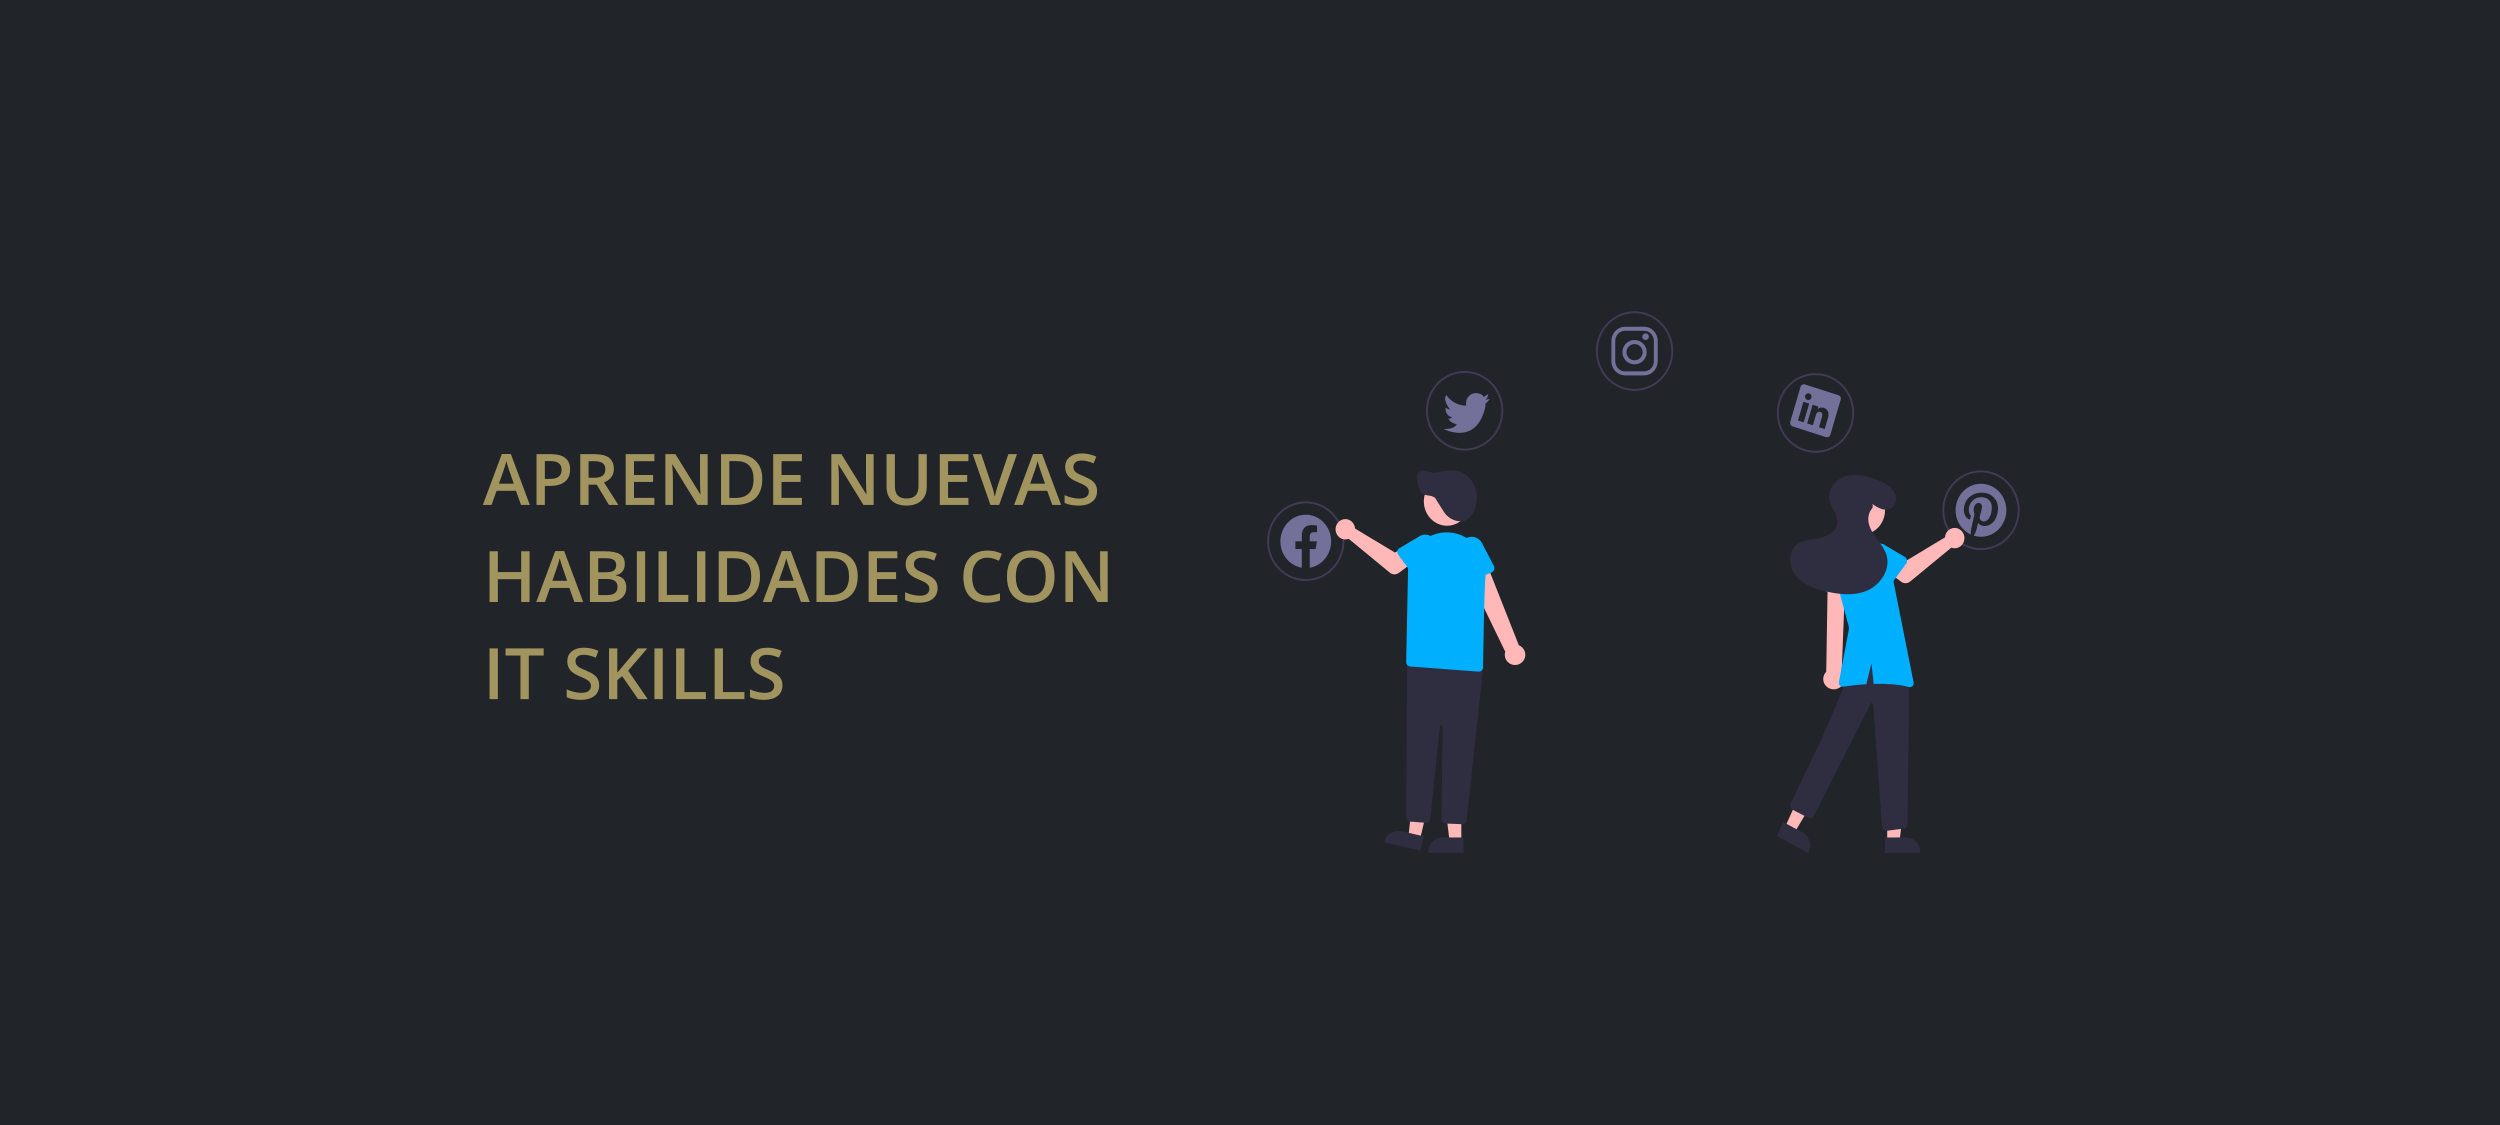
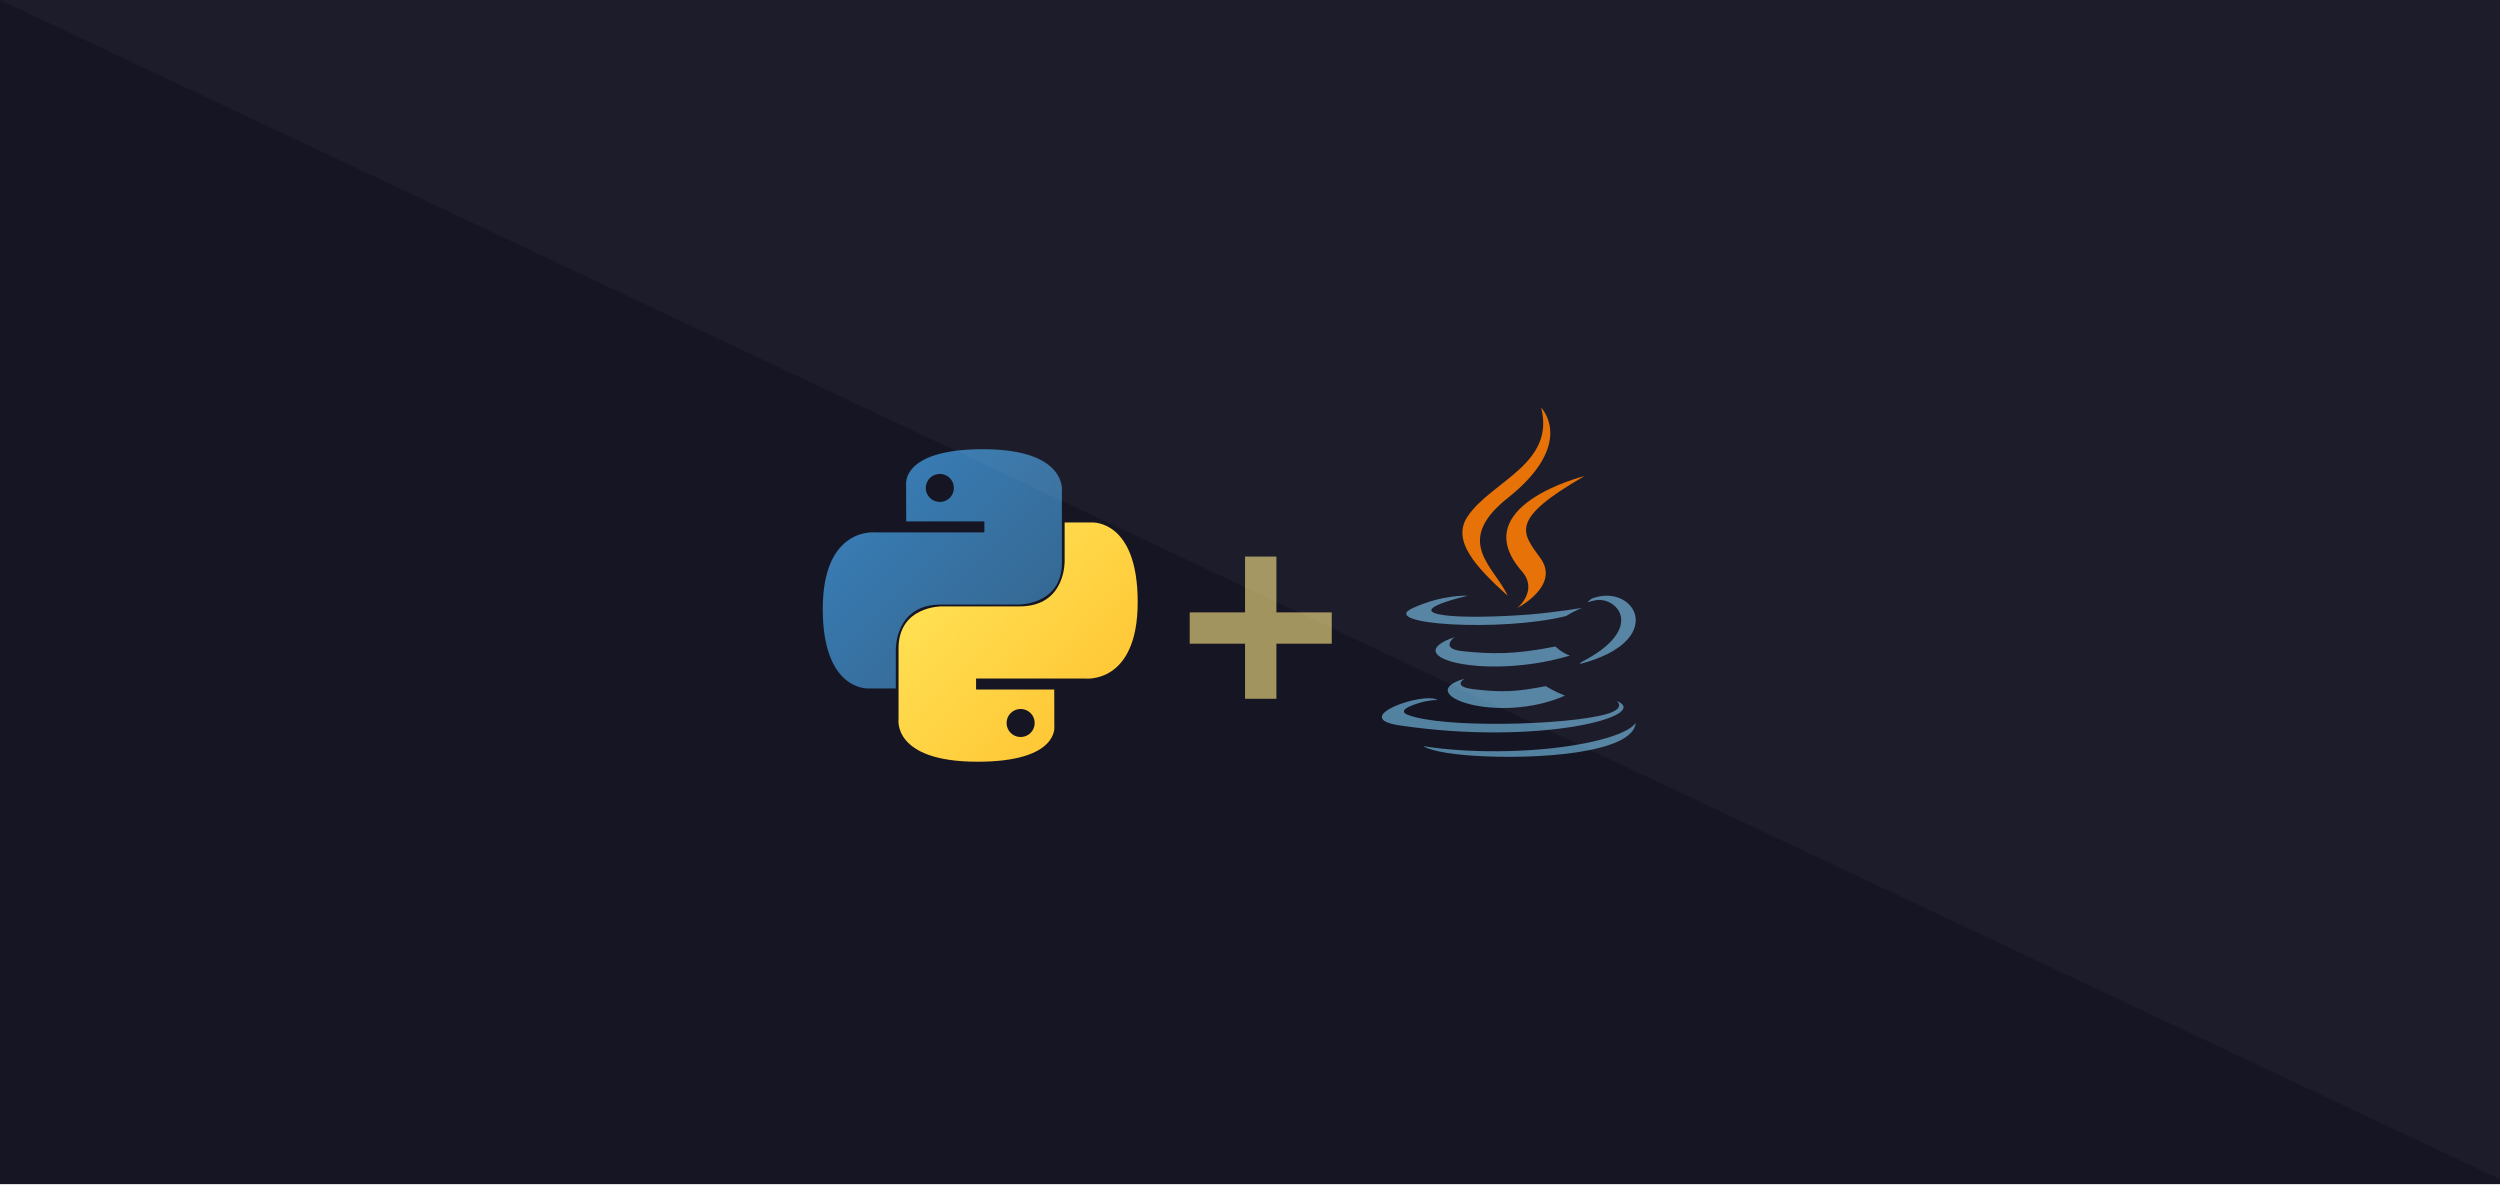
- <svg xmlns="http://www.w3.org/2000/svg" xmlns:xlink="http://www.w3.org/1999/xlink" width="1020px" height="459px" viewBox="0 0 1020 459" version="1.1">
+ <svg xmlns="http://www.w3.org/2000/svg" xmlns:xlink="http://www.w3.org/1999/xlink" width="1024px" height="485px" viewBox="0 0 1024 485" version="1.1">
  <defs>
-     <filter color-interpolation-filters="auto" id="filter-1">
-       <feColorMatrix in="SourceGraphic" type="matrix" values="0 0 0 0 0.128 0 0 0 0 0.141 0 0 0 0 0.161 0 0 0 1 0" />
-     </filter>
-     <rect id="path-2" x="0" y="0" width="1026" height="459" />
-     <filter color-interpolation-filters="auto" id="filter-4">
-       <feColorMatrix in="SourceGraphic" type="matrix" values="0 0 0 0 0.784 0 0 0 0 0.741 0 0 0 0 0.557 0 0 0 1 0" />
-     </filter>
-     <filter color-interpolation-filters="auto" id="filter-5">
-       <feColorMatrix in="SourceGraphic" type="matrix" values="0 0 0 0 0.784 0 0 0 0 0.741 0 0 0 0 0.557 0 0 0 1 0" />
-     </filter>
+     <rect id="path-1" x="0" y="0" width="1024" height="485" />
+     <linearGradient x1="12.794%" y1="12.039%" x2="79.771%" y2="78.201%" id="linearGradient-3">
+       <stop stop-color="#387EB8" offset="0%" />
+       <stop stop-color="#366994" offset="100%" />
+     </linearGradient>
+     <linearGradient x1="18.99%" y1="20.579%" x2="90.923%" y2="88.429%" id="linearGradient-4">
+       <stop stop-color="#FFE052" offset="0%" />
+       <stop stop-color="#FFC331" offset="100%" />
+     </linearGradient>
  </defs>
-   <g id="slide1" stroke="none" stroke-width="1" fill="none" fill-rule="evenodd">
-     <g id="Group-13-Copy" transform="translate(-6, -0)">
-       <g filter="url(#filter-1)" id="Group-7">
-         <g>
-           <g id="Rectangle-Copy-14">
-             <mask id="mask-3" fill="white">
-               <use xlink:href="#path-2" />
-             </mask>
-             <use id="Mask" fill="#FFFFFF" xlink:href="#path-2" />
-           </g>
-           <g filter="url(#filter-4)" id="next">
-             <g transform="translate(973, 196.1275)">
-               <path d="M18.599,17.469 L2.327,0.418 C1.794,-0.14 0.931,-0.139 0.399,0.421 C-0.133,0.981 -0.132,1.889 0.401,2.447 L15.705,18.483 L0.401,34.519 C-0.132,35.078 -0.134,35.985 0.398,36.545 C0.665,36.826 1.014,36.966 1.364,36.966 C1.712,36.966 2.061,36.827 2.327,36.548 L18.599,19.498 C18.856,19.229 19,18.864 19,18.483 C19,18.103 18.855,17.738 18.599,17.469 Z" id="Path" fill="#000000" fill-rule="nonzero" />
-             </g>
-           </g>
-           <g filter="url(#filter-5)" id="next-copy">
-             <g transform="translate(42.5, 222.8255) scale(-1, 1) translate(-42.5, -222.8255) translate(33, 204.3423)">
-               <path d="M18.599,17.469 L2.327,0.418 C1.794,-0.14 0.931,-0.139 0.399,0.421 C-0.133,0.981 -0.132,1.889 0.401,2.447 L15.705,18.483 L0.401,34.519 C-0.132,35.078 -0.134,35.985 0.398,36.545 C0.665,36.826 1.014,36.966 1.364,36.966 C1.712,36.966 2.061,36.827 2.327,36.548 L18.599,19.498 C18.856,19.229 19,18.864 19,18.483 C19,18.103 18.855,17.738 18.599,17.469 Z" id="Path" fill="#000000" fill-rule="nonzero" />
-             </g>
-           </g>
-         </g>
-       </g>
-       <g id="undraw_Social_media_re_w12q-Copy" transform="translate(523, 127)">
-         <path d="M15.755,110.049 C7.054,110.049 0,102.78 0,93.812 C0,84.845 7.054,77.576 15.755,77.576 C24.456,77.576 31.51,84.845 31.51,93.812 C31.5,102.775 24.452,110.039 15.755,110.049 L15.755,110.049 Z M15.755,78.349 C7.468,78.349 0.75,85.272 0.75,93.812 C0.75,102.353 7.468,109.276 15.755,109.276 C24.042,109.276 30.76,102.353 30.76,93.812 C30.751,85.276 24.038,78.358 15.755,78.349 Z" id="Shape" fill="#3F3D56" fill-rule="nonzero" />
-         <path d="M80.576,56.829 C74.204,56.829 68.459,52.873 66.021,46.806 C63.582,40.738 64.93,33.755 69.436,29.111 C73.942,24.468 80.718,23.078 86.606,25.592 C92.493,28.105 96.331,34.025 96.331,40.592 C96.322,49.555 89.274,56.818 80.576,56.829 Z M80.576,25.129 C72.29,25.129 65.572,32.052 65.572,40.592 C65.572,49.132 72.29,56.055 80.576,56.055 C88.863,56.055 95.581,49.132 95.581,40.592 C95.572,32.056 88.859,25.138 80.576,25.129 L80.576,25.129 Z" id="Shape" fill="#3F3D56" fill-rule="nonzero" />
-         <path d="M149.899,32.473 C143.527,32.473 137.782,28.518 135.343,22.45 C132.905,16.383 134.253,9.4 138.759,4.756 C143.265,0.112 150.041,-1.277 155.928,1.236 C161.815,3.75 165.654,9.67 165.654,16.237 C165.644,25.2 158.596,32.463 149.899,32.473 Z M149.899,0.774 C141.612,0.774 134.894,7.697 134.894,16.237 C134.894,24.777 141.612,31.7 149.899,31.7 C158.186,31.7 164.904,24.777 164.904,16.237 C164.894,7.701 158.182,0.783 149.899,0.774 L149.899,0.774 Z" id="Shape" fill="#3F3D56" fill-rule="nonzero" />
-         <path d="M223.723,57.731 C215.022,57.731 207.968,50.461 207.968,41.494 C207.968,32.527 215.022,25.257 223.723,25.257 C232.424,25.257 239.478,32.527 239.478,41.494 C239.468,50.457 232.42,57.72 223.723,57.731 L223.723,57.731 Z M223.723,26.03 C215.436,26.03 208.718,32.954 208.718,41.494 C208.718,50.034 215.436,56.957 223.723,56.957 C232.01,56.957 238.728,50.034 238.728,41.494 C238.718,32.958 232.006,26.04 223.723,26.03 L223.723,26.03 Z" id="Shape" fill="#3F3D56" fill-rule="nonzero" />
-         <path d="M291.245,97.42 C282.544,97.42 275.49,90.151 275.49,81.184 C275.49,72.216 282.544,64.947 291.245,64.947 C299.946,64.947 307,72.216 307,81.184 C306.99,90.147 299.942,97.41 291.245,97.42 Z M291.245,65.72 C282.958,65.72 276.24,72.643 276.24,81.184 C276.24,89.724 282.958,96.647 291.245,96.647 C299.532,96.647 306.25,89.724 306.25,81.184 C306.24,72.647 299.528,65.73 291.245,65.72 L291.245,65.72 Z" id="Shape" fill="#3F3D56" fill-rule="nonzero" />
-         <path d="M89.039,36.147 L90.93,35.751 C90.93,35.751 89.342,37.612 89.039,37.731 L89.039,37.731 C89.011,38.127 89.011,38.524 89.039,38.919 C85.409,55.233 72.023,48.027 72.023,48.027 C76.901,48.145 77.317,46.047 77.317,46.047 C74.481,45.611 73.914,43.671 73.914,43.671 C74.441,43.962 75.092,43.791 75.427,43.275 C72.364,42.443 72.78,39.315 72.78,39.315 C73.326,39.728 73.964,39.987 74.633,40.067 C74.292,39.632 71.418,36.029 73.158,34.167 C73.158,34.167 75.275,38.127 80.834,38.484 L81.212,38.404 C81.148,38.119 81.122,37.826 81.136,37.533 C81.136,35.237 82.914,33.376 85.107,33.376 C87.753,33.376 88.321,34.959 88.321,34.959 L90.211,33.771 C90.173,33.771 89.984,35.751 89.039,36.147 Z" id="Path" fill="#73709A" fill-rule="nonzero" />
-         <polygon id="Path" fill="#FFB8B8" fill-rule="nonzero" points="211.569 209.844 215.58 211.98 225.073 196.189 219.153 193.037" />
-         <path d="M210.5,208.371 L218.352,212.61 L218.352,212.61 C219.68,213.326 220.694,214.594 221.172,216.134 C221.651,217.674 221.554,219.36 220.903,220.821 L220.823,221 L207.968,214.061 L210.5,208.371 Z" id="Path" fill="#2F2E41" fill-rule="nonzero" />
-         <polygon id="Path" fill="#FFB8B8" fill-rule="nonzero" points="252.983 217.392 257.863 217.391 260.185 198.449 252.982 198.449" />
-         <path d="M252.082,214.686 L260.88,214.686 L260.88,214.686 C262.367,214.686 263.793,215.33 264.845,216.477 C265.896,217.623 266.487,219.179 266.487,220.801 L266.487,220.999 L252.082,221 L252.082,214.686 Z" id="Path" fill="#2F2E41" fill-rule="nonzero" />
-         <ellipse id="Oval" fill="#FFB8B8" fill-rule="nonzero" cx="242.629" cy="81.184" rx="9.453" ry="9.922" />
-         <path d="M252.581,211.98 C251.664,211.978 250.911,211.23 250.87,210.282 L247.255,160.432 C247.246,160.163 247.064,159.934 246.811,159.874 C246.558,159.814 246.298,159.939 246.178,160.177 L223.048,205.916 C222.612,206.769 221.599,207.108 220.764,206.68 L214.316,203.341 C213.474,202.903 213.13,201.843 213.546,200.967 L227.347,171.998 L236.488,150.299 C240.017,143.099 243.764,139.389 247.943,138.956 C252.231,138.513 256.809,141.567 261.943,148.293 L261.985,148.348 L261.984,148.418 L261.223,209.312 C261.225,210.229 260.551,210.996 259.669,211.078 L252.748,211.971 C252.692,211.977 252.636,211.98 252.581,211.98 Z" id="Path" fill="#2F2E41" fill-rule="nonzero" />
-         <path d="M233.458,153.608 C234.536,152.958 235.264,151.874 235.446,150.649 C235.628,149.423 235.246,148.182 234.402,147.259 L235.877,109.147 L228.708,110.021 L228.103,147.098 C226.578,148.62 226.458,151.018 227.824,152.679 C229.19,154.34 231.611,154.739 233.458,153.608 L233.458,153.608 Z" id="Path" fill="#FFB8B8" fill-rule="nonzero" />
-         <path d="M237.479,115.449 L228.467,114.38 C227.948,114.319 227.481,114.024 227.186,113.574 C226.892,113.124 226.8,112.562 226.934,112.035 L229.261,102.912 C229.587,100.063 232.061,98.026 234.791,98.358 C237.522,98.69 239.48,101.267 239.169,104.118 L239.477,113.523 C239.495,114.068 239.284,114.594 238.901,114.964 C238.517,115.333 237.998,115.511 237.479,115.449 L237.479,115.449 Z" id="Path" fill="#00B0FF" fill-rule="nonzero" />
-         <path d="M276.638,91.604 C276.592,91.818 276.561,92.035 276.547,92.253 L260.261,102.057 L256.302,99.679 L252.082,105.443 L258.698,110.363 C259.796,111.18 261.279,111.142 262.337,110.271 L279.131,96.447 C280.683,97.046 282.428,96.581 283.515,95.279 C284.601,93.976 284.802,92.109 284.019,90.588 C283.236,89.067 281.632,88.21 279.992,88.436 C278.351,88.662 277.016,89.923 276.638,91.604 L276.638,91.604 Z" id="Path" fill="#FFB8B8" fill-rule="nonzero" />
-         <path d="M260.725,102.947 L255.388,110.241 C255.08,110.661 254.615,110.919 254.113,110.948 C253.61,110.977 253.121,110.774 252.772,110.392 L246.73,103.776 C244.641,102.058 244.265,98.881 245.889,96.674 C247.514,94.467 250.526,94.064 252.622,95.772 L260.2,100.24 C260.639,100.499 260.949,100.947 261.05,101.467 C261.151,101.987 261.032,102.527 260.725,102.947 L260.725,102.947 Z" id="Path" fill="#00B0FF" fill-rule="nonzero" />
-         <path d="M263.755,151.464 L253.611,100.54 C252.609,95.51 247.926,92.197 243.011,93.041 L239.627,93.623 C237.254,94.03 235.134,95.393 233.736,97.411 L233.736,97.411 C231.507,100.626 230.811,104.709 231.843,108.515 L237.443,129.168 L233.287,151.295 C233.193,151.793 233.338,152.307 233.677,152.675 C234.017,153.043 234.507,153.218 234.995,153.147 C237.075,152.84 240.505,152.402 244.443,152.164 L246.577,143.681 L247.445,152.029 C252.284,151.889 257.536,152.134 261.869,153.294 C262.378,153.434 262.922,153.293 263.306,152.92 C263.691,152.548 263.86,151.997 263.755,151.464 Z" id="Path" fill="#00B0FF" fill-rule="nonzero" />
-         <path d="M246.87,78.591 C249.263,80.279 252.405,82.014 254.848,80.217 C256.453,79.037 256.958,76.851 256.308,74.933 C255.138,71.483 251.923,69.965 248.849,68.801 C244.852,67.288 240.501,66.084 236.375,67.167 C232.249,68.251 228.603,72.369 229.348,76.69 C229.947,80.165 233.127,83.056 232.675,86.555 C232.221,90.076 228.38,91.929 224.988,92.559 C221.597,93.188 217.802,93.39 215.365,95.901 C212.256,99.105 213.032,104.83 215.958,108.212 C218.883,111.594 223.298,113.127 227.576,114.169 C233.244,115.55 239.374,116.276 244.757,113.984 C250.14,111.693 254.329,105.524 252.77,99.739 C252.111,97.296 250.56,95.231 249.06,93.221 C247.56,91.21 246.042,89.108 245.47,86.642 C244.993,84.586 245.346,82.2 246.668,80.658 C247.162,80.105 247.253,79.286 246.893,78.632 L246.87,78.591 Z" id="Path" fill="#2F2E41" fill-rule="nonzero" />
-         <path d="M153.837,7.968 C156.01,7.975 157.77,9.822 157.777,12.103 L157.777,20.371 C157.77,22.652 156.01,24.499 153.837,24.506 L145.96,24.506 C143.787,24.499 142.028,22.652 142.021,20.371 L142.021,12.103 C142.028,9.822 143.787,7.975 145.96,7.968 L153.837,7.968 M153.837,6.314 L145.96,6.314 C142.918,6.324 140.455,8.91 140.446,12.103 L140.446,20.371 C140.455,23.564 142.918,26.15 145.96,26.159 L153.837,26.159 C156.879,26.15 159.343,23.564 159.352,20.371 L159.352,12.103 C159.343,8.91 156.879,6.324 153.837,6.314 L153.837,6.314 Z" id="Shape" fill="#73709A" fill-rule="nonzero" />
-         <path d="M153.05,10.372 C153.051,9.625 153.655,9.02 154.4,9.02 C155.146,9.02 155.75,9.625 155.751,10.372 C155.752,11.119 155.148,11.725 154.403,11.727 C153.652,11.725 153.049,11.119 153.05,10.372 Z" id="Path" fill="#73709A" fill-rule="nonzero" />
-         <path d="M153.2,16.688 C153.2,18.514 151.722,19.995 149.899,19.995 C148.076,19.995 146.598,18.514 146.598,16.688 C146.598,14.861 148.076,13.38 149.899,13.38 C151.722,13.38 153.2,14.861 153.2,16.688 Z M145.324,14.789 C144.558,16.643 144.981,18.777 146.398,20.196 C147.814,21.615 149.944,22.039 151.794,21.271 C153.644,20.503 154.85,18.694 154.85,16.688 C154.85,13.948 152.634,11.727 149.899,11.727 C147.896,11.727 146.091,12.935 145.324,14.789 Z" id="Shape" fill="#73709A" fill-rule="nonzero" />
-         <polygon id="Path" fill="#FFB8B8" fill-rule="nonzero" points="62.335 215.588 57.619 214.476 59.66 195.743 66.622 197.384" />
-         <path d="M62.519,220.098 L47.716,216.661 L47.76,216.476 C48.12,214.97 49.072,213.666 50.407,212.852 C51.742,212.038 53.351,211.78 54.879,212.135 L54.879,212.135 L63.921,214.235 L62.519,220.098 Z" id="Path" fill="#2F2E41" fill-rule="nonzero" />
-         <polygon id="Path" fill="#FFB8B8" fill-rule="nonzero" points="79.225 215.588 74.345 215.588 72.023 196.645 79.226 196.645" />
-         <path d="M80.126,221 L65.721,220.999 L65.721,220.801 C65.721,219.179 66.312,217.623 67.364,216.477 C68.415,215.33 69.841,214.686 71.328,214.686 L71.328,214.686 L80.126,214.686 L80.126,221 Z" id="Path" fill="#2F2E41" fill-rule="nonzero" />
-         <path d="M104.719,142.308 C105.364,141.259 105.51,139.979 105.118,138.812 C104.727,137.645 103.837,136.712 102.689,136.262 L88.77,101.029 L81.026,105.721 L97.143,138.879 C96.501,140.898 97.473,143.078 99.406,143.953 C101.338,144.828 103.621,144.121 104.719,142.308 L104.719,142.308 Z" id="Path" fill="#FFB8B8" fill-rule="nonzero" />
-         <path d="M91.543,106.582 L82.928,109.93 C82.432,110.123 81.881,110.08 81.418,109.811 C80.955,109.543 80.626,109.076 80.517,108.533 L78.631,99.125 C77.68,96.378 79.025,93.341 81.638,92.334 C84.252,91.327 87.149,92.731 88.115,95.472 L92.506,103.874 C92.76,104.361 92.8,104.94 92.615,105.46 C92.43,105.98 92.039,106.39 91.543,106.582 L91.543,106.582 Z" id="Path" fill="#00B0FF" fill-rule="nonzero" />
-         <path d="M79.625,209.273 C79.602,209.273 79.579,209.273 79.555,209.272 L72.797,208.999 C71.847,208.966 71.099,208.168 71.118,207.208 L71.636,169.488 C71.641,169.173 71.399,168.91 71.087,168.891 C70.776,168.872 70.505,169.105 70.473,169.418 L66.552,207.18 C66.469,207.97 65.875,208.607 65.1,208.739 L65.076,208.743 L58.732,208.239 C58.226,208.317 57.711,208.167 57.324,207.829 C56.937,207.491 56.715,206.998 56.718,206.481 L57.098,142.522 L88.229,144.513 L81.365,207.698 C81.265,208.593 80.517,209.271 79.625,209.273 Z" id="Path" fill="#2F2E41" fill-rule="nonzero" />
-         <ellipse id="Oval" fill="#FFB8B8" fill-rule="nonzero" cx="73.374" cy="77.576" rx="9.453" ry="9.922" />
-         <path d="M86.384,147.033 C86.341,147.033 86.298,147.031 86.255,147.028 L58.295,144.918 C57.392,144.85 56.7,144.065 56.719,143.131 L57.456,106.916 C57.321,100.861 60.445,95.227 65.572,92.275 C70.698,89.324 76.987,89.54 81.912,92.837 C86.837,96.134 89.59,101.97 89.065,108.002 C88.576,113.583 88.188,137.967 88.08,145.307 C88.066,146.264 87.311,147.031 86.384,147.033 L86.384,147.033 Z" id="Path" fill="#00B0FF" fill-rule="nonzero" />
-         <path d="M35.764,87.996 C35.81,88.21 35.84,88.427 35.854,88.645 L52.141,98.448 L56.099,96.071 L60.32,101.835 L53.704,106.755 C52.606,107.572 51.123,107.534 50.065,106.663 L33.27,92.839 C31.719,93.438 29.973,92.973 28.887,91.671 C27.801,90.368 27.6,88.5 28.383,86.979 C29.166,85.458 30.769,84.602 32.41,84.828 C34.05,85.054 35.386,86.315 35.764,87.996 L35.764,87.996 Z" id="Path" fill="#FFB8B8" fill-rule="nonzero" />
-         <path d="M53.153,97.857 C53.253,97.337 53.564,96.889 54.003,96.63 L61.582,92.161 C63.679,90.456 66.689,90.861 68.313,93.066 C69.937,95.272 69.562,98.447 67.475,100.166 L61.432,106.784 C61.083,107.166 60.594,107.369 60.091,107.34 C59.589,107.311 59.123,107.053 58.816,106.633 L53.478,99.337 C53.17,98.917 53.051,98.377 53.153,97.857 L53.153,97.857 Z" id="Path" fill="#00B0FF" fill-rule="nonzero" />
-         <path d="M78.936,85.694 C76.046,85.671 73.37,84.064 71.847,81.439 C71.766,81.303 71.321,80.605 70.806,79.797 C69.359,77.526 69.02,76.986 68.991,76.907 C68.6,75.827 67.357,75.41 66.383,75.25 C66.202,75.221 66.017,75.194 65.833,75.168 C64.461,74.971 63.044,74.768 62.266,73.158 C61.696,71.976 60.763,67.162 61.48,65.986 C62.377,64.511 64.102,64.99 65.769,65.453 C66.836,65.749 67.939,66.056 68.818,65.86 C72.628,65.013 76.946,64.053 80.76,66.535 C83.795,68.51 85.621,72.241 85.524,76.27 C85.421,80.598 83.655,84.014 80.8,85.408 L80.206,85.593 L79.872,85.637 C79.561,85.675 79.249,85.694 78.936,85.694 L78.936,85.694 Z" id="Path" fill="#2F2E41" fill-rule="nonzero" />
-         <path d="M291.248,70.359 C286.347,70.36 282.117,73.95 281.112,78.964 C280.108,83.977 282.603,89.04 287.092,91.096 C287.048,90.263 287.109,89.428 287.272,88.612 C287.471,87.733 288.603,82.713 288.603,82.713 C288.377,82.174 288.264,81.591 288.271,81.003 C288.271,79.399 289.158,78.201 290.268,78.201 C291.211,78.201 291.664,78.94 291.664,79.824 C291.664,80.814 291.058,82.293 290.748,83.665 C290.623,84.18 290.74,84.727 291.063,85.138 C291.386,85.549 291.877,85.775 292.385,85.747 C294.345,85.747 295.667,83.114 295.667,79.993 C295.667,77.621 294.137,75.848 291.359,75.848 C288.22,75.848 286.26,78.297 286.26,81.032 C286.229,81.803 286.473,82.559 286.944,83.153 C287.113,83.299 287.173,83.543 287.092,83.757 C287.041,83.955 286.93,84.433 286.879,84.626 C286.861,84.745 286.789,84.847 286.687,84.901 C286.584,84.955 286.463,84.953 286.361,84.897 C284.914,84.279 284.239,82.626 284.239,80.761 C284.239,77.688 286.722,74.002 291.641,74.002 C295.593,74.002 298.196,76.993 298.196,80.201 C298.196,84.448 295.935,87.617 292.607,87.617 C291.488,87.617 290.439,86.984 290.078,86.269 C290.078,86.269 289.477,88.762 289.348,89.245 C289.109,90.066 288.758,90.847 288.308,91.564 C292.197,92.765 296.4,91.482 299.06,88.282 C301.72,85.082 302.348,80.554 300.666,76.696 C298.985,72.839 295.304,70.362 291.248,70.359 L291.248,70.359 Z" id="Path" fill="#73709A" fill-rule="nonzero" />
-         <path d="M233.094,34.25 L219.43,29.854 C219.081,29.722 218.695,29.741 218.359,29.907 C218.023,30.073 217.764,30.372 217.639,30.738 L213.426,45.055 C213.21,45.861 213.635,46.703 214.393,46.972 L228.053,51.366 C228.81,51.576 229.588,51.11 229.798,50.322 L234.012,36.004 C234.124,35.644 234.089,35.252 233.915,34.92 C233.742,34.588 233.445,34.345 233.094,34.25 L233.094,34.25 Z M218.908,45.305 L216.562,44.551 L218.806,36.926 L221.151,37.681 L218.908,45.305 Z M220.401,36.17 L220.384,36.165 C219.683,35.934 219.292,35.154 219.511,34.42 C219.729,33.686 220.474,33.275 221.177,33.501 C221.88,33.727 222.275,34.505 222.061,35.24 C221.847,35.975 221.105,36.391 220.401,36.17 L220.401,36.17 Z M227.48,48.063 L225.134,47.308 L226.361,43.139 C226.655,42.14 226.514,41.348 225.666,41.075 C225.121,40.905 224.532,41.112 224.197,41.594 C224.077,41.767 223.99,41.963 223.938,42.17 L222.66,46.512 L220.315,45.758 L222.559,38.133 L224.904,38.888 L224.592,39.949 C225.258,39.302 226.21,39.088 227.072,39.39 C228.612,39.885 229.464,41.321 228.791,43.608 L227.48,48.063 Z" id="Shape" fill="#73709A" fill-rule="nonzero" />
-         <path d="M26.109,93.877 C26.107,88.083 21.795,83.305 16.295,83.003 C10.796,82.701 6.034,86.981 5.459,92.742 C4.884,98.504 8.698,103.731 14.138,104.636 L14.138,97.026 L11.508,97.026 L11.508,93.877 L14.138,93.877 L14.138,91.477 C14.138,88.748 15.684,87.239 18.048,87.239 C18.825,87.251 19.6,87.322 20.366,87.452 L20.366,90.133 L19.06,90.133 C17.775,90.133 17.373,90.972 17.373,91.834 L17.373,93.877 L20.244,93.877 L19.785,97.026 L17.373,97.026 L17.373,104.637 C22.404,103.798 26.109,99.235 26.109,93.877 L26.109,93.877 Z" id="Path" fill="#73709A" />
-       </g>
+   <g id="Artboard" stroke="none" stroke-width="1" fill="none" fill-rule="evenodd">
+     <g id="Rectangle-Copy-15">
+       <mask id="mask-2" fill="white">
+         <use xlink:href="#path-1" />
+       </mask>
+       <use id="Mask" fill="#161523" xlink:href="#path-1" />
    </g>
-     <text id="APRENDE-NUEVAS-HABIL" font-family="OpenSans-ExtraBold, Open Sans" font-size="29" font-weight="600" fill="#A2945F">
-       <tspan x="197" y="206">APRENDE NUEVAS </tspan>
-       <tspan x="197" y="245.63">HABILIDADES CON</tspan>
-       <tspan x="197" y="285.26">IT SKILLS</tspan>
+     <g id="python-seeklogo.com-copy" transform="translate(336.6916, 183.4091)" fill-rule="nonzero">
+       <path d="M65.909,0.591 C32.36,0.591 34.455,15.107 34.455,15.107 L34.492,30.146 L66.507,30.146 L66.507,34.661 L21.776,34.661 C21.776,34.661 0.308,32.232 0.308,66.008 C0.308,99.783 19.046,98.586 19.046,98.586 L30.229,98.586 L30.229,82.912 C30.229,82.912 29.626,64.217 48.667,64.217 L80.42,64.217 C80.42,64.217 98.26,64.504 98.26,47.013 L98.26,18.093 C98.26,18.093 100.969,0.591 65.909,0.591 L65.909,0.591 L65.909,0.591 Z M48.256,10.704 C51.441,10.704 54.015,13.273 54.015,16.451 C54.015,19.629 51.441,22.198 48.256,22.198 C45.07,22.198 42.496,19.629 42.496,16.451 C42.496,13.273 45.07,10.704 48.256,10.704 L48.256,10.704 L48.256,10.704 Z" id="Shape" fill="url(#linearGradient-3)" />
+       <path d="M63.708,128.591 C97.257,128.591 95.162,114.075 95.162,114.075 L95.125,99.036 L63.11,99.036 L63.11,94.52 L107.841,94.52 C107.841,94.52 129.308,96.95 129.308,63.174 C129.308,29.398 110.571,30.596 110.571,30.596 L99.388,30.596 L99.388,46.269 C99.388,46.269 99.991,64.965 80.95,64.965 L49.197,64.965 C49.197,64.965 31.357,64.677 31.357,82.168 L31.357,111.089 C31.357,111.089 28.648,128.591 63.708,128.591 L63.708,128.591 L63.708,128.591 Z M81.361,118.478 C78.176,118.478 75.602,115.909 75.602,112.731 C75.602,109.553 78.176,106.984 81.361,106.984 C84.546,106.984 87.121,109.553 87.121,112.731 C87.121,115.909 84.546,118.478 81.361,118.478 L81.361,118.478 L81.361,118.478 Z" id="Shape" fill="url(#linearGradient-4)" />
+     </g>
+     <g id="java-seeklogo.com-copy" transform="translate(565.1591, 167.5)" fill-rule="nonzero">
+       <path d="M34.68,110.5 C34.68,110.5 29.243,113.728 38.55,114.82 C49.825,116.133 55.587,115.945 68.012,113.544 C68.012,113.544 71.279,115.635 75.841,117.447 C47.987,129.633 12.803,116.741 34.68,110.5" id="Path" fill="#5382A1" />
+       <path d="M30.535,93.5 C30.535,93.5 24.408,98.201 33.765,99.205 C45.866,100.499 55.422,100.605 71.957,97.304 C71.957,97.304 74.245,99.708 77.841,101.022 C44.007,111.278 6.321,101.831 30.535,93.5" id="Path" fill="#5382A1" />
+       <path d="M58.187,66.483 C65.107,74.387 56.369,81.5 56.369,81.5 C56.369,81.5 73.939,72.501 65.87,61.233 C58.334,50.724 52.555,45.503 83.841,27.5 C83.841,27.5 34.732,39.669 58.187,66.483" id="Path" fill="#E76F00" />
+       <path d="M97.088,119.613 C97.088,119.613 101.125,122.681 92.642,125.054 C76.51,129.56 25.5,130.921 11.33,125.233 C6.236,123.19 15.789,120.354 18.794,119.759 C21.927,119.133 23.718,119.249 23.718,119.249 C18.053,115.57 -12.897,126.475 7.997,129.598 C64.978,138.119 111.868,125.761 97.088,119.613" id="Path" fill="#5382A1" />
+       <path d="M36.007,76.522 C36.007,76.522 9.959,82.408 26.783,84.546 C33.886,85.45 48.047,85.246 61.237,84.194 C72.017,83.329 82.841,81.49 82.841,81.49 C82.841,81.49 79.04,83.038 76.29,84.825 C49.839,91.443 -1.26,88.364 13.451,81.595 C25.892,75.873 36.007,76.522 36.007,76.522" id="Path" fill="#5382A1" />
+       <path d="M82.387,103.801 C109.539,89.931 96.985,76.603 88.222,78.398 C86.074,78.838 85.117,79.218 85.117,79.218 C85.117,79.218 85.914,77.991 87.437,77.459 C104.772,71.468 118.104,95.129 81.841,104.5 C81.841,104.5 82.261,104.131 82.387,103.801" id="Path" fill="#5382A1" />
+       <path d="M66.118,-0.5 C66.118,-0.5 80.627,14.089 52.358,36.522 C29.689,54.517 47.188,64.777 52.348,76.5 C39.116,64.499 29.405,53.935 35.92,44.103 C45.482,29.671 71.972,22.673 66.118,-0.5" id="Path" fill="#E76F00" />
+       <path d="M38.186,142.036 C64.102,143.739 103.898,141.09 104.841,128.5 C104.841,128.5 103.029,133.273 83.423,137.063 C61.303,141.337 34.022,140.838 17.841,138.099 C17.841,138.099 21.153,140.914 38.186,142.036" id="Path" fill="#5382A1" />
+     </g>
+     <text id="+" font-family="OpenSans-Bold, Open Sans" font-size="120" font-weight="bold" fill="#A2945F">
+       <tspan x="482.145" y="299.514">+</tspan>
    </text>
+     <polygon id="Path-3" fill="#D8D8D8" opacity="0.036" points="0 0 1024 483 1024 0" />
  </g>
</svg>
